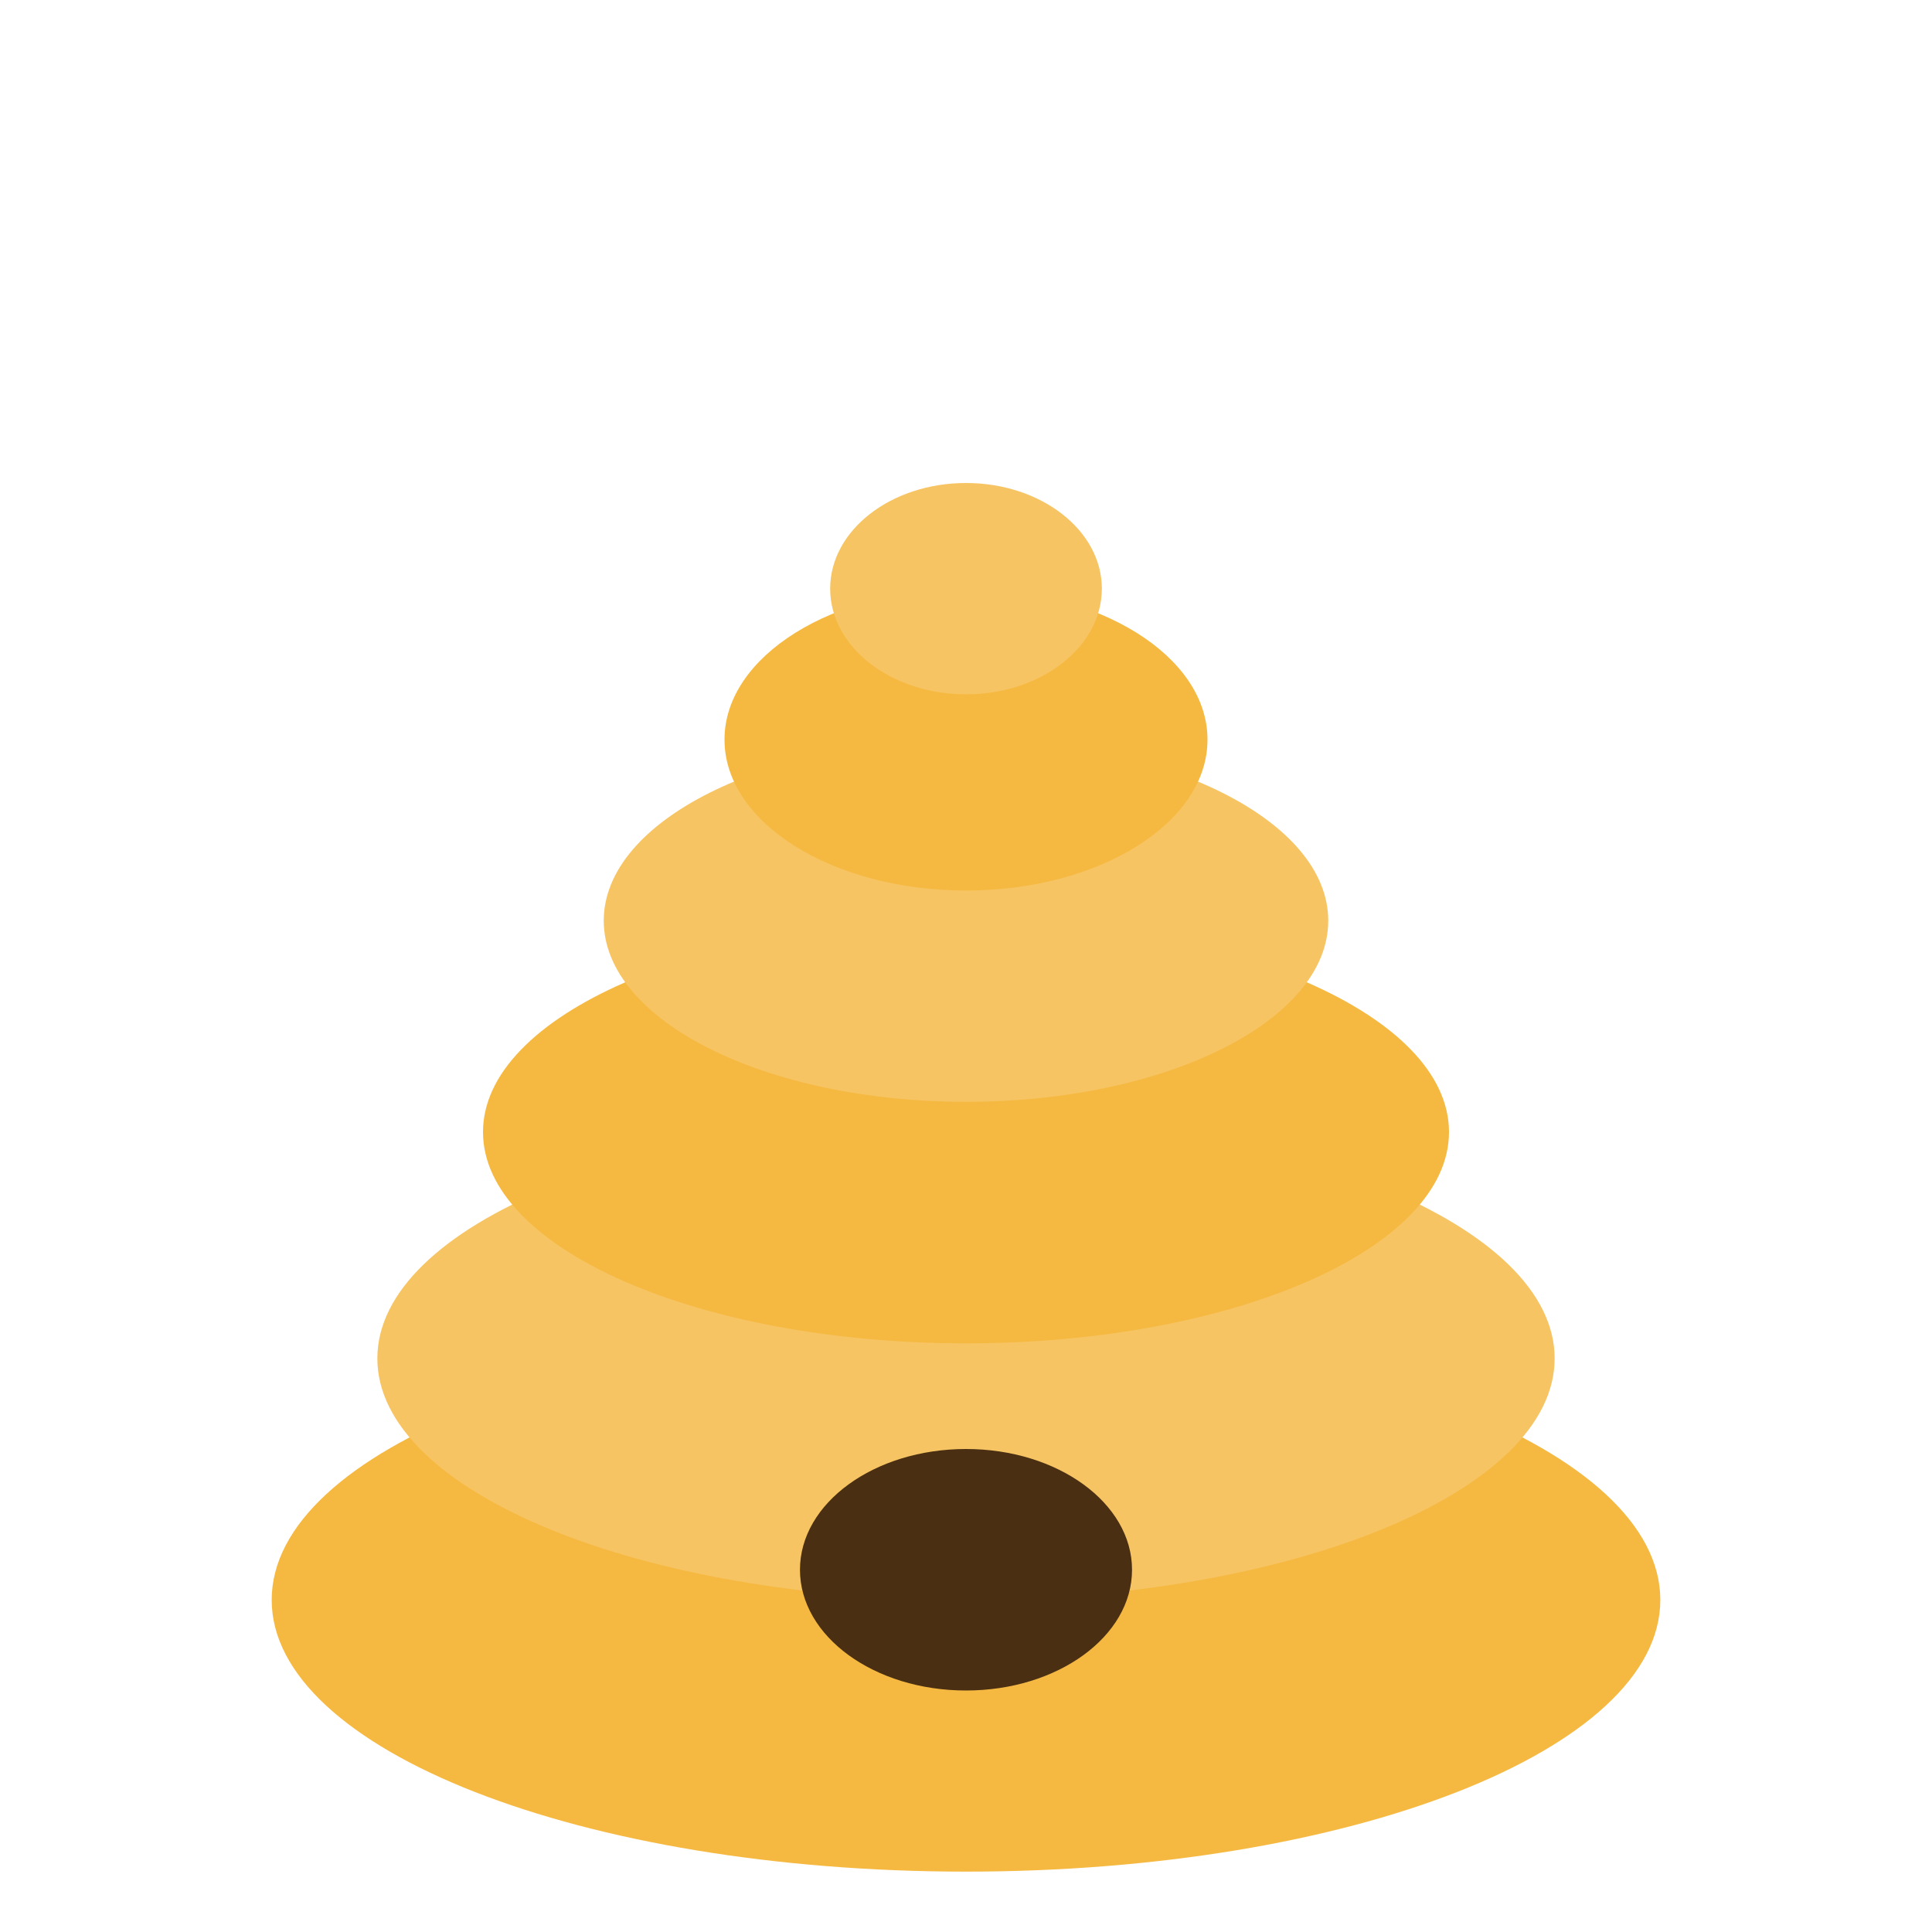
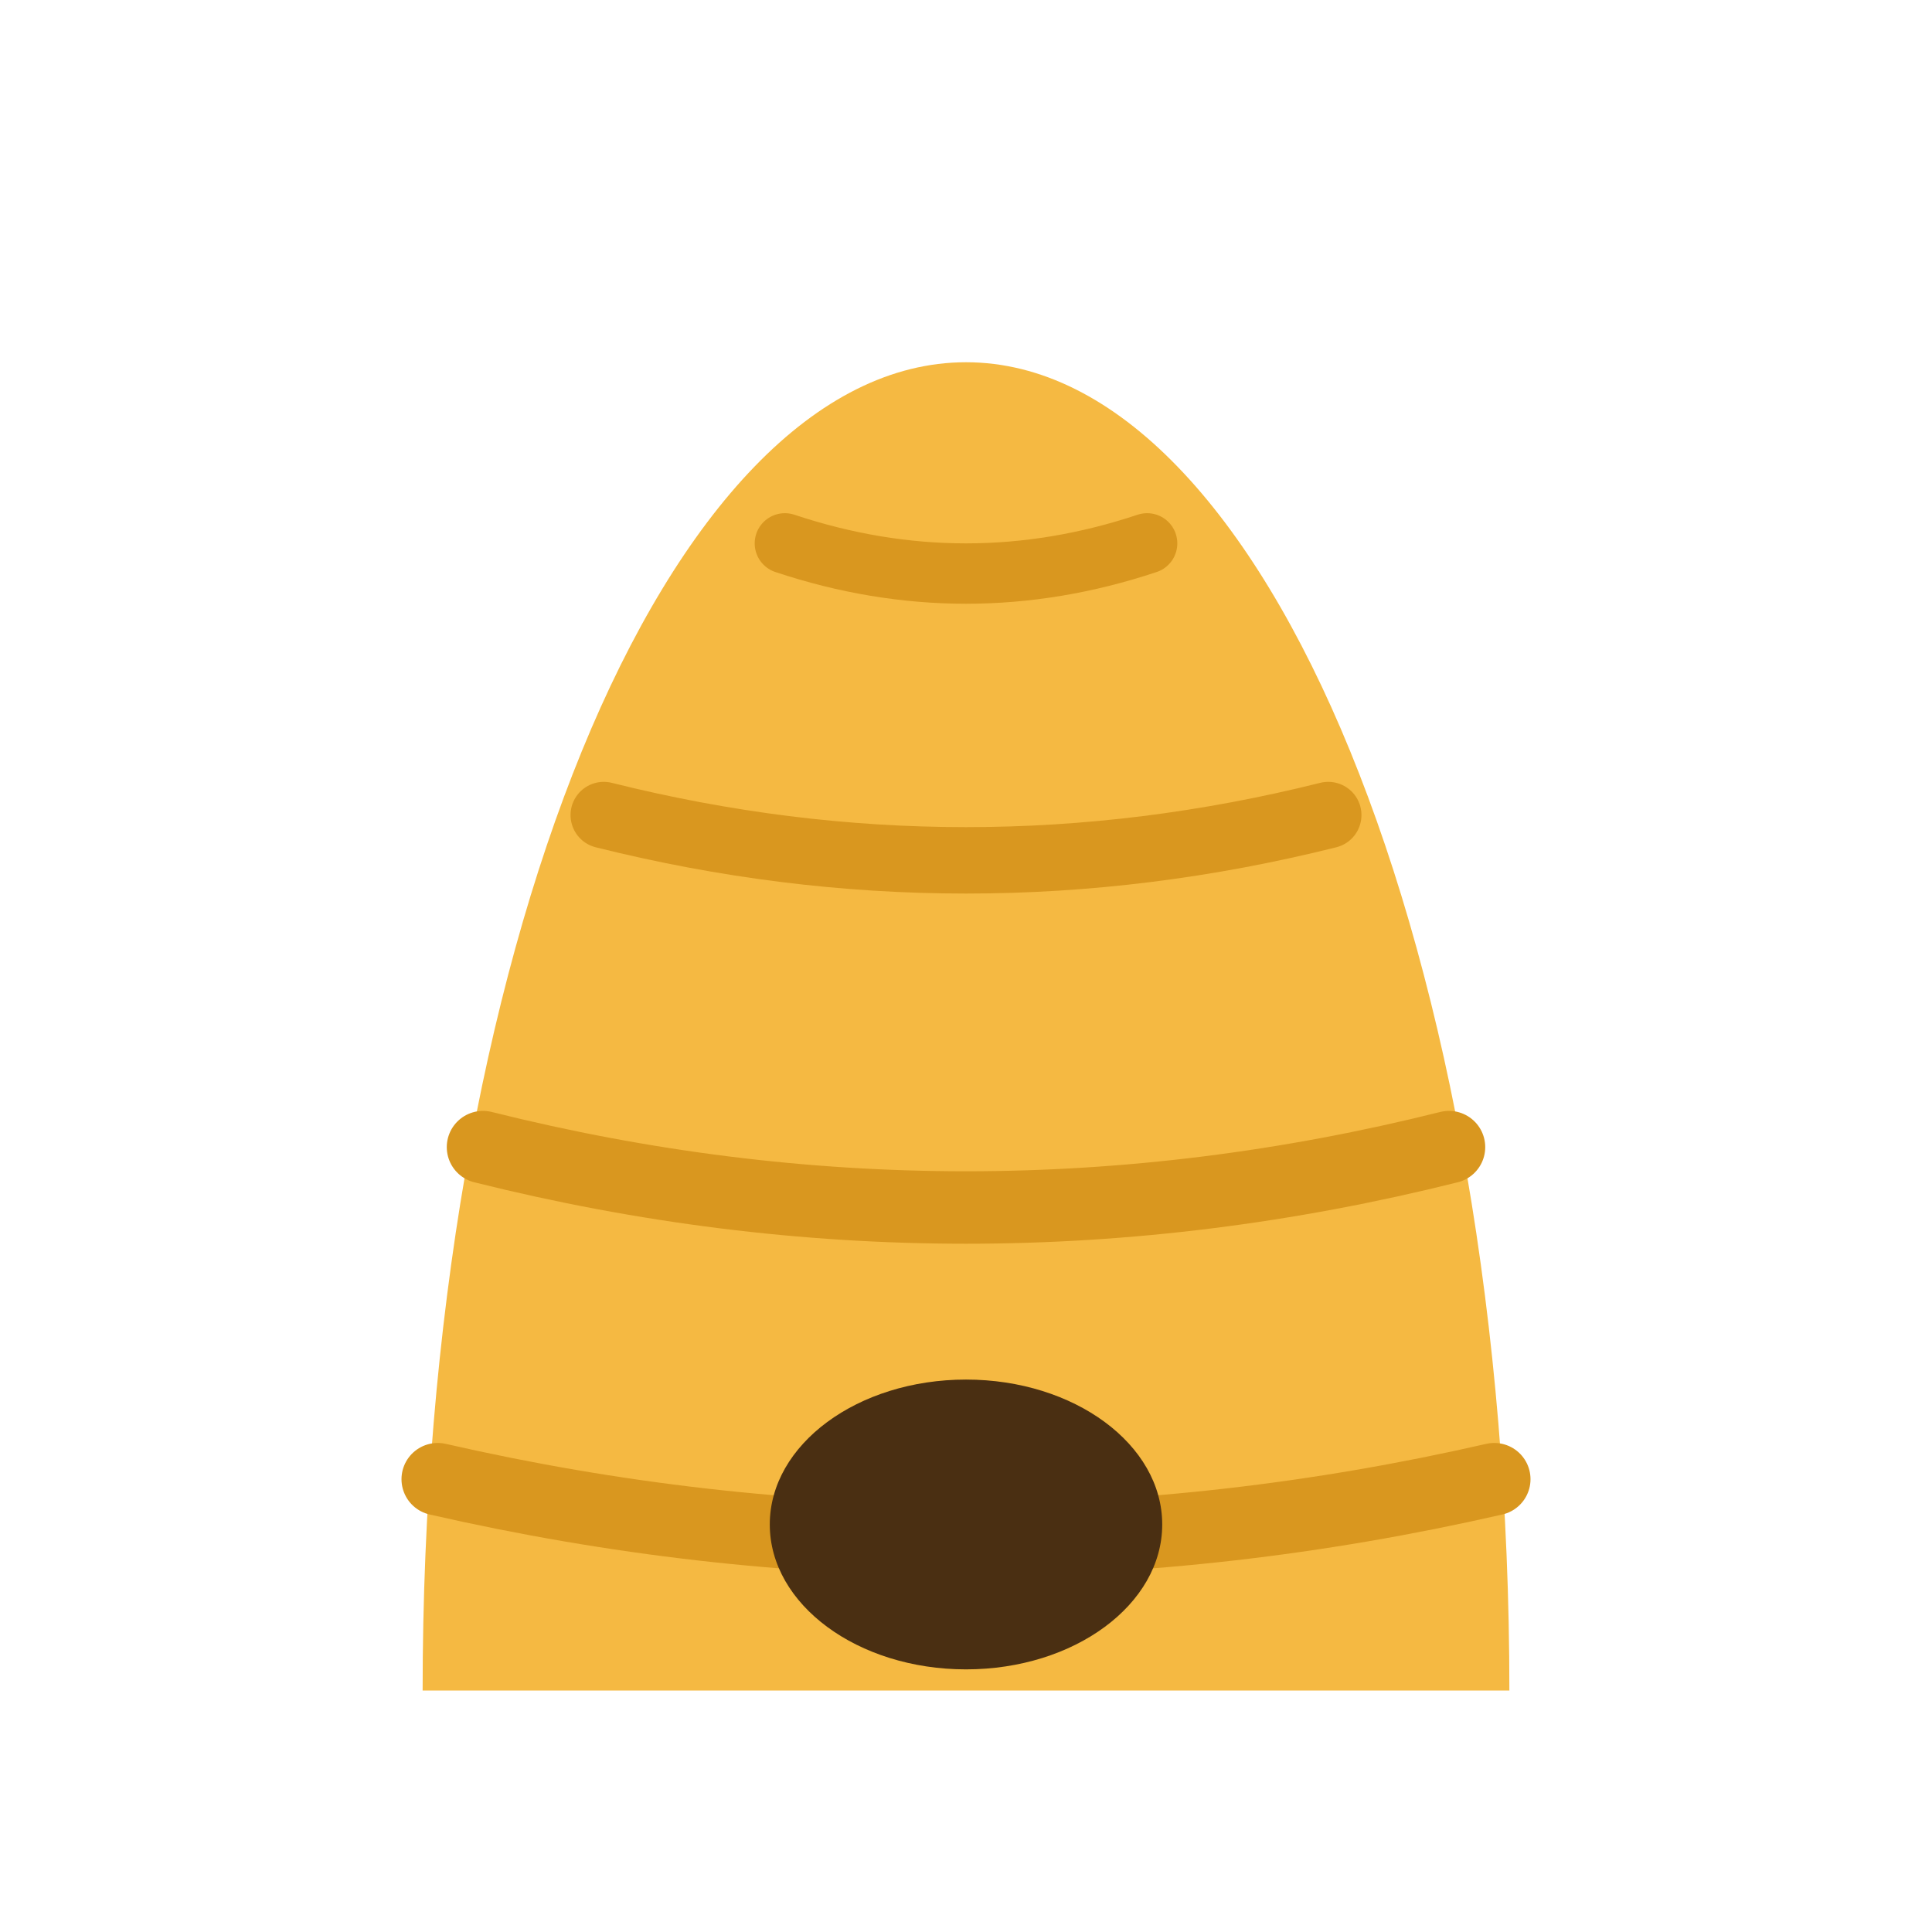
<svg xmlns="http://www.w3.org/2000/svg" viewBox="0 0 64 64">
-   <ellipse cx="32" cy="53" rx="23" ry="9" fill="#f5b942" />
-   <ellipse cx="32" cy="45" rx="19.5" ry="8" fill="#f7c463" />
-   <ellipse cx="32" cy="37.5" rx="16" ry="7" fill="#f5b942" />
-   <ellipse cx="32" cy="30.5" rx="12" ry="6" fill="#f7c463" />
-   <ellipse cx="32" cy="24.5" rx="8" ry="5" fill="#f5b942" />
-   <ellipse cx="32" cy="19.5" rx="4.5" ry="3.5" fill="#f7c463" />
-   <ellipse cx="32" cy="52" rx="5.5" ry="4" fill="#4a2f12" />
+   <path d="M14,56 A18,44 0 0 1 50,56 L14,56 Z" fill="#f5b942" />
+   <path d="M26,18 Q32,20 38,18" fill="none" stroke="#d9971f" stroke-width="2" stroke-linecap="round" />
+   <path d="M20,27 Q32,30 44,27" fill="none" stroke="#d9971f" stroke-width="2.2" stroke-linecap="round" />
+   <path d="M16,38 Q32,42 48,38" fill="none" stroke="#d9971f" stroke-width="2.4" stroke-linecap="round" />
+   <path d="M14.5,49 Q32,53 49.5,49" fill="none" stroke="#d9971f" stroke-width="2.4" stroke-linecap="round" />
+   <ellipse cx="32" cy="50.5" rx="6.5" ry="4.8" fill="#4a2f12" />
</svg>
